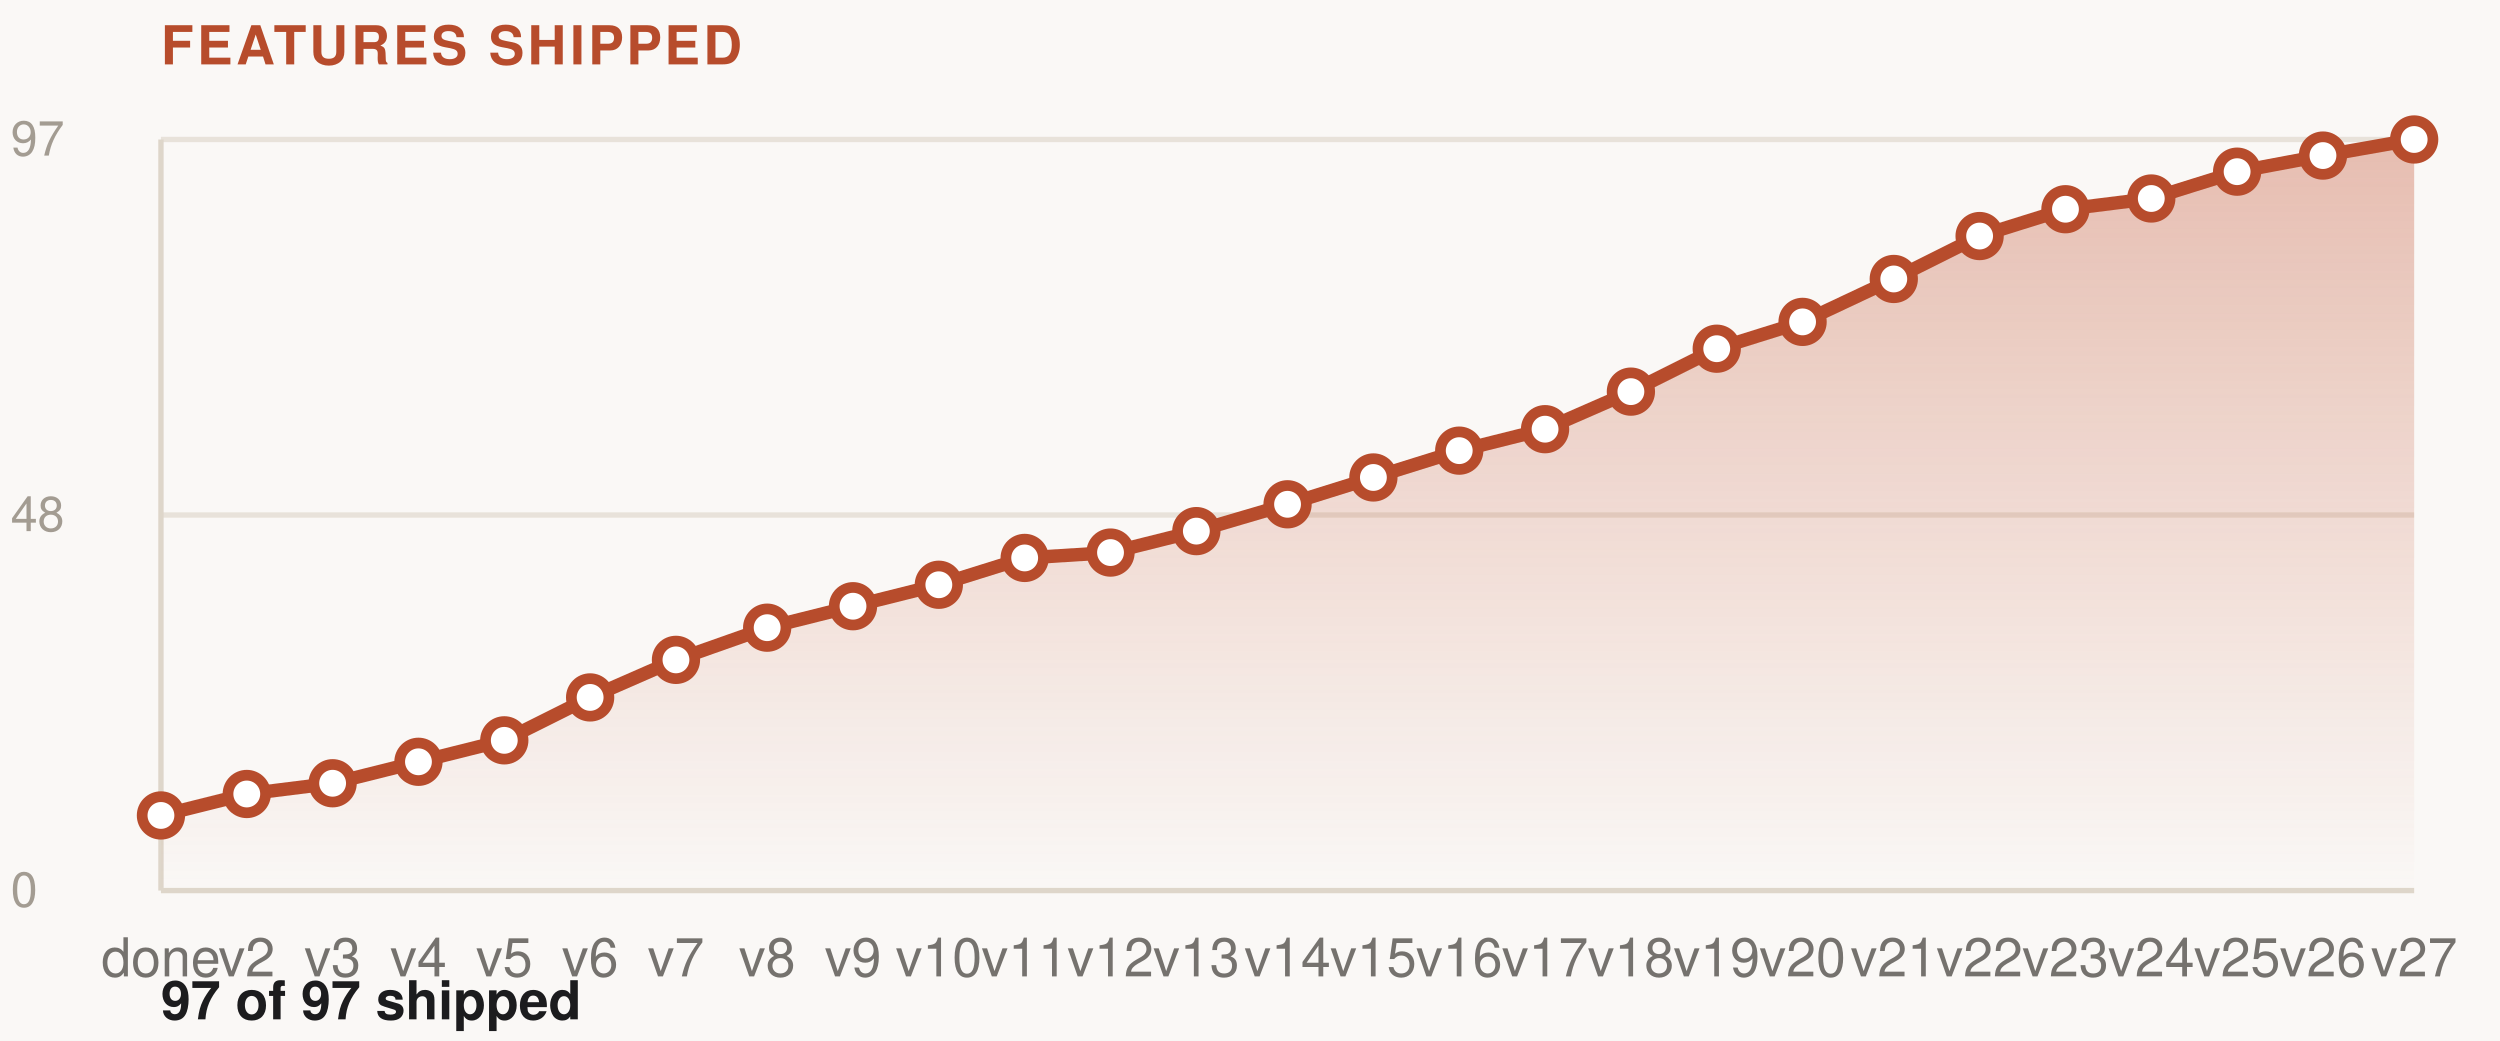
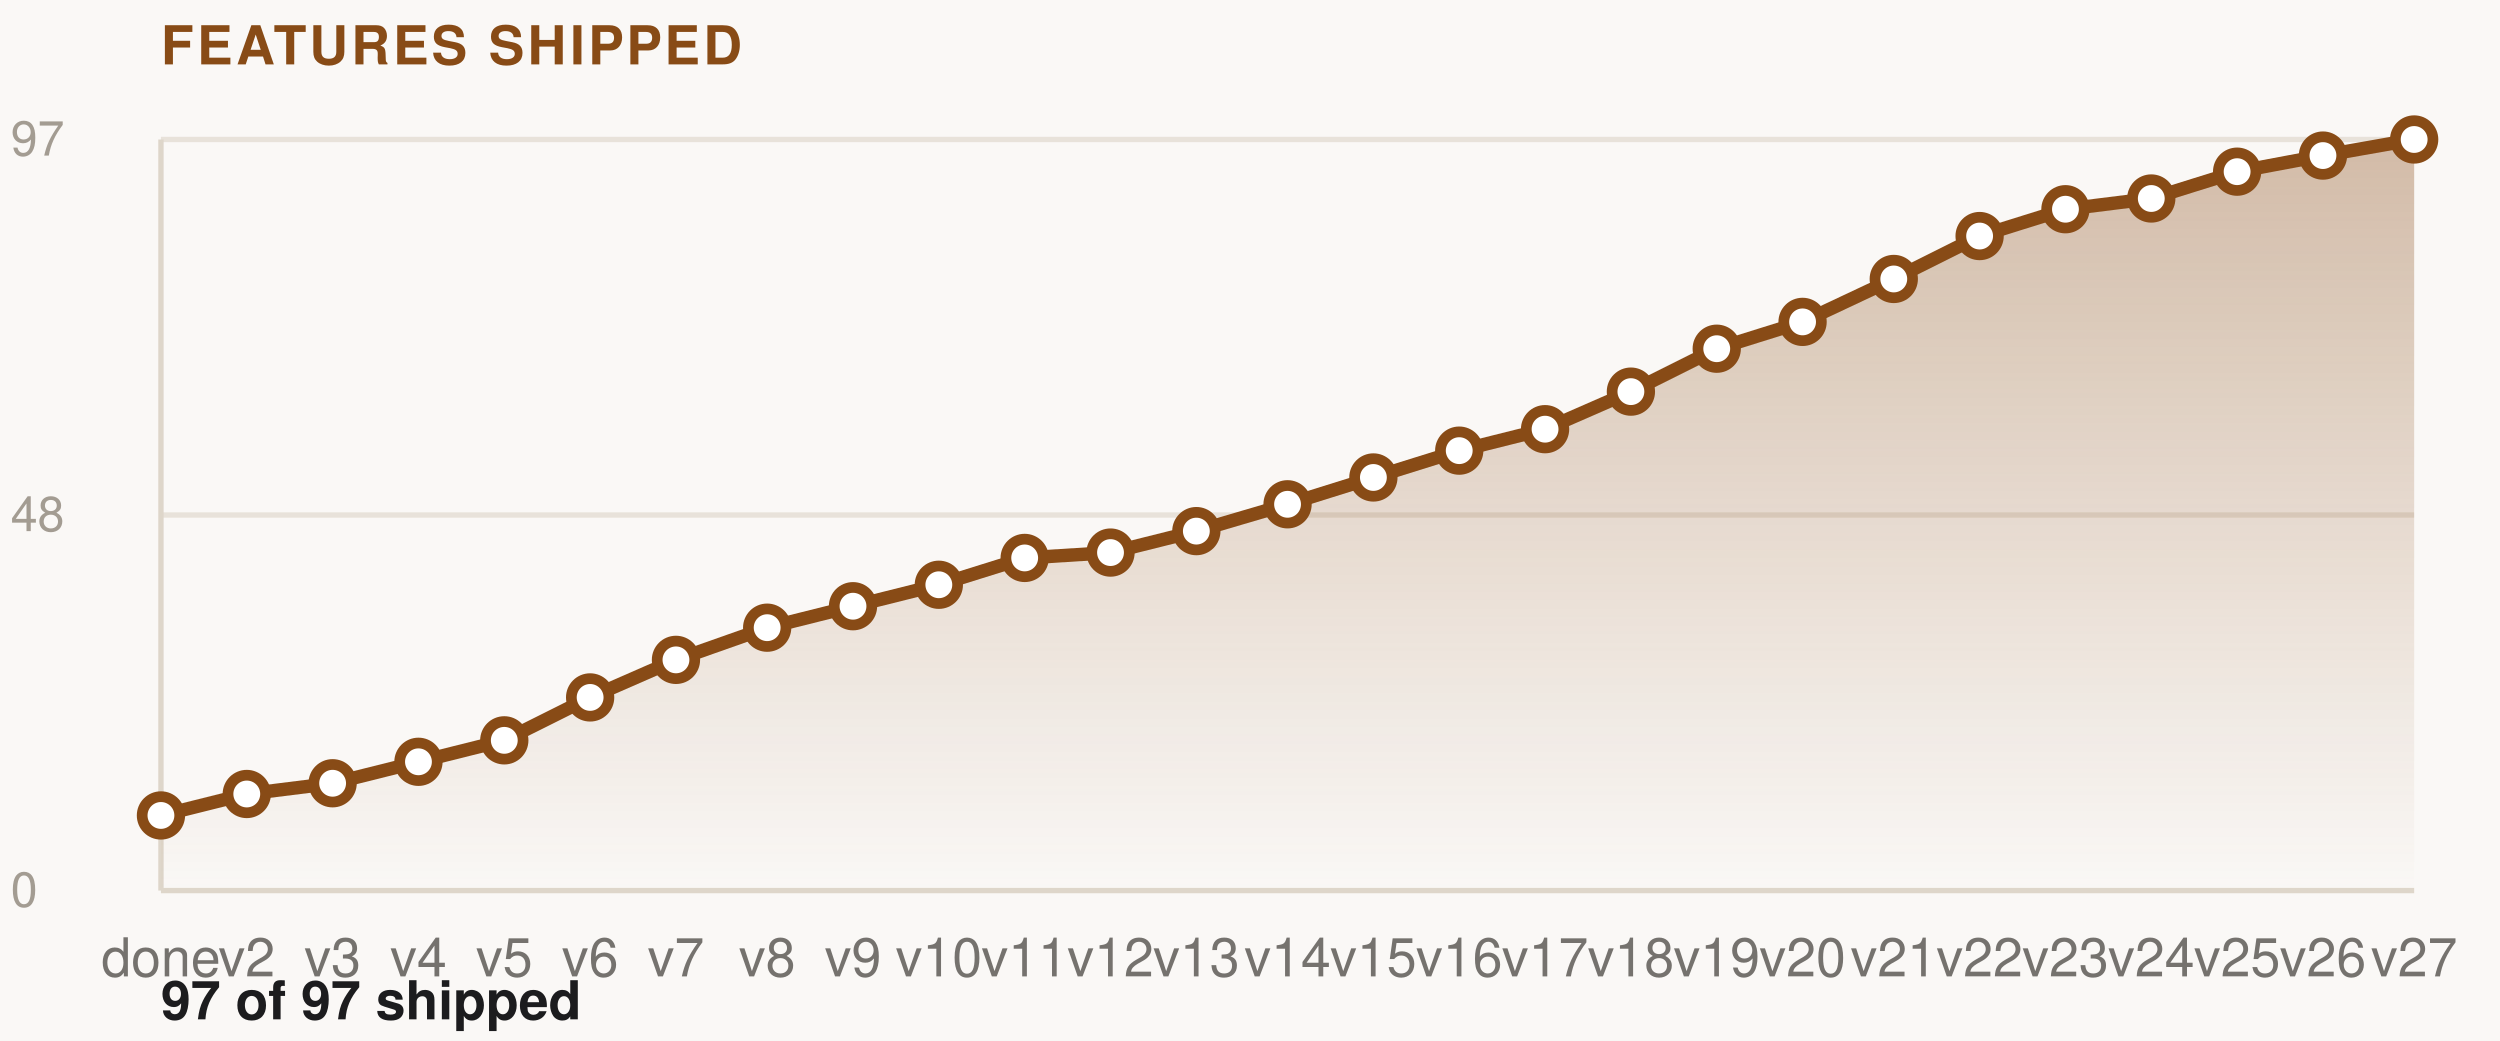
<svg xmlns="http://www.w3.org/2000/svg" width="466" height="194" viewBox="0 0 466 194">
  <defs>
    <linearGradient id="area" x1="0" y1="0" x2="0" y2="1">
-       <stop offset="0%" stop-color="#c1502f" stop-opacity="0.35" />
-       <stop offset="100%" stop-color="#c1502f" stop-opacity="0" />
+       <stop offset="0%" stop-color="#884b16" stop-opacity="0.35" />
+       <stop offset="100%" stop-color="#884b16" stop-opacity="0" />
    </linearGradient>
  </defs>
  <rect width="100%" height="100%" fill="#faf8f6" />
-   <text x="30" y="12" font-family="-apple-system,Helvetica,Arial,sans-serif" font-size="10" font-weight="600" letter-spacing="0.06em" fill="#b74c2c">FEATURES SHIPPED</text>
+   <text x="30" y="12" font-family="-apple-system,Helvetica,Arial,sans-serif" font-size="10" font-weight="600" letter-spacing="0.06em" fill="#884b16">FEATURES SHIPPED</text>
  <line x1="30" y1="26" x2="450" y2="26" stroke="#e8e2da" />
  <text x="2" y="29" font-family="-apple-system,Helvetica,Arial,sans-serif" font-size="9" fill="#a39c92">97</text>
  <line x1="30" y1="96" x2="450" y2="96" stroke="#e8e2da" />
  <text x="2" y="99" font-family="-apple-system,Helvetica,Arial,sans-serif" font-size="9" fill="#a39c92">48</text>
  <line x1="30" y1="26" x2="30" y2="166" stroke="#ded6ca" />
  <line x1="30" y1="166" x2="450" y2="166" stroke="#ded6ca" />
  <text x="2" y="169" font-family="-apple-system,Helvetica,Arial,sans-serif" font-size="9" fill="#a39c92">0</text>
  <polygon points="30,166 30,152 46,148 62,146 78,142 94,138 110,130 126,123 143,117 159,113 175,109 191,104 207,103 223,99 240,94 256,89 272,84 288,80 304,73 320,65 336,60 353,52 369,44 385,39 401,37 417,32 433,29 450,26 450,166" fill="url(#area)" />
-   <polyline points="30,152 46,148 62,146 78,142 94,138 110,130 126,123 143,117 159,113 175,109 191,104 207,103 223,99 240,94 256,89 272,84 288,80 304,73 320,65 336,60 353,52 369,44 385,39 401,37 417,32 433,29 450,26 " fill="none" stroke="#b74c2c" stroke-width="2.5" stroke-linejoin="round" stroke-linecap="round" />
-   <circle cx="30" cy="152" r="3.5" fill="#fff" stroke="#b74c2c" stroke-width="2" />
-   <circle cx="46" cy="148" r="3.5" fill="#fff" stroke="#b74c2c" stroke-width="2" />
-   <circle cx="62" cy="146" r="3.5" fill="#fff" stroke="#b74c2c" stroke-width="2" />
-   <circle cx="78" cy="142" r="3.5" fill="#fff" stroke="#b74c2c" stroke-width="2" />
-   <circle cx="94" cy="138" r="3.5" fill="#fff" stroke="#b74c2c" stroke-width="2" />
-   <circle cx="110" cy="130" r="3.5" fill="#fff" stroke="#b74c2c" stroke-width="2" />
-   <circle cx="126" cy="123" r="3.5" fill="#fff" stroke="#b74c2c" stroke-width="2" />
-   <circle cx="143" cy="117" r="3.5" fill="#fff" stroke="#b74c2c" stroke-width="2" />
-   <circle cx="159" cy="113" r="3.5" fill="#fff" stroke="#b74c2c" stroke-width="2" />
-   <circle cx="175" cy="109" r="3.5" fill="#fff" stroke="#b74c2c" stroke-width="2" />
-   <circle cx="191" cy="104" r="3.5" fill="#fff" stroke="#b74c2c" stroke-width="2" />
-   <circle cx="207" cy="103" r="3.5" fill="#fff" stroke="#b74c2c" stroke-width="2" />
-   <circle cx="223" cy="99" r="3.5" fill="#fff" stroke="#b74c2c" stroke-width="2" />
-   <circle cx="240" cy="94" r="3.5" fill="#fff" stroke="#b74c2c" stroke-width="2" />
-   <circle cx="256" cy="89" r="3.5" fill="#fff" stroke="#b74c2c" stroke-width="2" />
-   <circle cx="272" cy="84" r="3.5" fill="#fff" stroke="#b74c2c" stroke-width="2" />
-   <circle cx="288" cy="80" r="3.5" fill="#fff" stroke="#b74c2c" stroke-width="2" />
-   <circle cx="304" cy="73" r="3.5" fill="#fff" stroke="#b74c2c" stroke-width="2" />
-   <circle cx="320" cy="65" r="3.5" fill="#fff" stroke="#b74c2c" stroke-width="2" />
-   <circle cx="336" cy="60" r="3.5" fill="#fff" stroke="#b74c2c" stroke-width="2" />
-   <circle cx="353" cy="52" r="3.5" fill="#fff" stroke="#b74c2c" stroke-width="2" />
-   <circle cx="369" cy="44" r="3.5" fill="#fff" stroke="#b74c2c" stroke-width="2" />
-   <circle cx="385" cy="39" r="3.5" fill="#fff" stroke="#b74c2c" stroke-width="2" />
-   <circle cx="401" cy="37" r="3.5" fill="#fff" stroke="#b74c2c" stroke-width="2" />
-   <circle cx="417" cy="32" r="3.5" fill="#fff" stroke="#b74c2c" stroke-width="2" />
-   <circle cx="433" cy="29" r="3.5" fill="#fff" stroke="#b74c2c" stroke-width="2" />
-   <circle cx="450" cy="26" r="3.5" fill="#fff" stroke="#b74c2c" stroke-width="2" />
+   <polyline points="30,152 46,148 62,146 78,142 94,138 110,130 126,123 143,117 159,113 175,109 191,104 207,103 223,99 240,94 256,89 272,84 288,80 304,73 320,65 336,60 353,52 369,44 385,39 401,37 417,32 433,29 450,26 " fill="none" stroke="#884b16" stroke-width="2.5" stroke-linejoin="round" stroke-linecap="round" />
+   <circle cx="30" cy="152" r="3.5" fill="#fff" stroke="#884b16" stroke-width="2" />
+   <circle cx="46" cy="148" r="3.5" fill="#fff" stroke="#884b16" stroke-width="2" />
+   <circle cx="62" cy="146" r="3.5" fill="#fff" stroke="#884b16" stroke-width="2" />
+   <circle cx="78" cy="142" r="3.5" fill="#fff" stroke="#884b16" stroke-width="2" />
+   <circle cx="94" cy="138" r="3.5" fill="#fff" stroke="#884b16" stroke-width="2" />
+   <circle cx="110" cy="130" r="3.5" fill="#fff" stroke="#884b16" stroke-width="2" />
+   <circle cx="126" cy="123" r="3.5" fill="#fff" stroke="#884b16" stroke-width="2" />
+   <circle cx="143" cy="117" r="3.5" fill="#fff" stroke="#884b16" stroke-width="2" />
+   <circle cx="159" cy="113" r="3.5" fill="#fff" stroke="#884b16" stroke-width="2" />
+   <circle cx="175" cy="109" r="3.5" fill="#fff" stroke="#884b16" stroke-width="2" />
+   <circle cx="191" cy="104" r="3.5" fill="#fff" stroke="#884b16" stroke-width="2" />
+   <circle cx="207" cy="103" r="3.5" fill="#fff" stroke="#884b16" stroke-width="2" />
+   <circle cx="223" cy="99" r="3.5" fill="#fff" stroke="#884b16" stroke-width="2" />
+   <circle cx="240" cy="94" r="3.5" fill="#fff" stroke="#884b16" stroke-width="2" />
+   <circle cx="256" cy="89" r="3.5" fill="#fff" stroke="#884b16" stroke-width="2" />
+   <circle cx="272" cy="84" r="3.5" fill="#fff" stroke="#884b16" stroke-width="2" />
+   <circle cx="288" cy="80" r="3.5" fill="#fff" stroke="#884b16" stroke-width="2" />
+   <circle cx="304" cy="73" r="3.5" fill="#fff" stroke="#884b16" stroke-width="2" />
+   <circle cx="320" cy="65" r="3.5" fill="#fff" stroke="#884b16" stroke-width="2" />
+   <circle cx="336" cy="60" r="3.5" fill="#fff" stroke="#884b16" stroke-width="2" />
+   <circle cx="353" cy="52" r="3.5" fill="#fff" stroke="#884b16" stroke-width="2" />
+   <circle cx="369" cy="44" r="3.5" fill="#fff" stroke="#884b16" stroke-width="2" />
+   <circle cx="385" cy="39" r="3.5" fill="#fff" stroke="#884b16" stroke-width="2" />
+   <circle cx="401" cy="37" r="3.5" fill="#fff" stroke="#884b16" stroke-width="2" />
+   <circle cx="417" cy="32" r="3.5" fill="#fff" stroke="#884b16" stroke-width="2" />
+   <circle cx="433" cy="29" r="3.5" fill="#fff" stroke="#884b16" stroke-width="2" />
+   <circle cx="450" cy="26" r="3.5" fill="#fff" stroke="#884b16" stroke-width="2" />
  <text x="30" y="182" font-family="-apple-system,Helvetica,Arial,sans-serif" font-size="10" fill="#75726e" text-anchor="middle">done</text>
  <text x="46" y="182" font-family="-apple-system,Helvetica,Arial,sans-serif" font-size="10" fill="#75726e" text-anchor="middle">v2</text>
  <text x="62" y="182" font-family="-apple-system,Helvetica,Arial,sans-serif" font-size="10" fill="#75726e" text-anchor="middle">v3</text>
  <text x="78" y="182" font-family="-apple-system,Helvetica,Arial,sans-serif" font-size="10" fill="#75726e" text-anchor="middle">v4</text>
  <text x="94" y="182" font-family="-apple-system,Helvetica,Arial,sans-serif" font-size="10" fill="#75726e" text-anchor="middle">v5</text>
  <text x="110" y="182" font-family="-apple-system,Helvetica,Arial,sans-serif" font-size="10" fill="#75726e" text-anchor="middle">v6</text>
  <text x="126" y="182" font-family="-apple-system,Helvetica,Arial,sans-serif" font-size="10" fill="#75726e" text-anchor="middle">v7</text>
  <text x="143" y="182" font-family="-apple-system,Helvetica,Arial,sans-serif" font-size="10" fill="#75726e" text-anchor="middle">v8</text>
  <text x="159" y="182" font-family="-apple-system,Helvetica,Arial,sans-serif" font-size="10" fill="#75726e" text-anchor="middle">v9</text>
  <text x="175" y="182" font-family="-apple-system,Helvetica,Arial,sans-serif" font-size="10" fill="#75726e" text-anchor="middle">v10</text>
  <text x="191" y="182" font-family="-apple-system,Helvetica,Arial,sans-serif" font-size="10" fill="#75726e" text-anchor="middle">v11</text>
  <text x="207" y="182" font-family="-apple-system,Helvetica,Arial,sans-serif" font-size="10" fill="#75726e" text-anchor="middle">v12</text>
  <text x="223" y="182" font-family="-apple-system,Helvetica,Arial,sans-serif" font-size="10" fill="#75726e" text-anchor="middle">v13</text>
  <text x="240" y="182" font-family="-apple-system,Helvetica,Arial,sans-serif" font-size="10" fill="#75726e" text-anchor="middle">v14</text>
  <text x="256" y="182" font-family="-apple-system,Helvetica,Arial,sans-serif" font-size="10" fill="#75726e" text-anchor="middle">v15</text>
  <text x="272" y="182" font-family="-apple-system,Helvetica,Arial,sans-serif" font-size="10" fill="#75726e" text-anchor="middle">v16</text>
  <text x="288" y="182" font-family="-apple-system,Helvetica,Arial,sans-serif" font-size="10" fill="#75726e" text-anchor="middle">v17</text>
  <text x="304" y="182" font-family="-apple-system,Helvetica,Arial,sans-serif" font-size="10" fill="#75726e" text-anchor="middle">v18</text>
  <text x="320" y="182" font-family="-apple-system,Helvetica,Arial,sans-serif" font-size="10" fill="#75726e" text-anchor="middle">v19</text>
  <text x="336" y="182" font-family="-apple-system,Helvetica,Arial,sans-serif" font-size="10" fill="#75726e" text-anchor="middle">v20</text>
  <text x="353" y="182" font-family="-apple-system,Helvetica,Arial,sans-serif" font-size="10" fill="#75726e" text-anchor="middle">v21</text>
  <text x="369" y="182" font-family="-apple-system,Helvetica,Arial,sans-serif" font-size="10" fill="#75726e" text-anchor="middle">v22</text>
  <text x="385" y="182" font-family="-apple-system,Helvetica,Arial,sans-serif" font-size="10" fill="#75726e" text-anchor="middle">v23</text>
  <text x="401" y="182" font-family="-apple-system,Helvetica,Arial,sans-serif" font-size="10" fill="#75726e" text-anchor="middle">v24</text>
  <text x="417" y="182" font-family="-apple-system,Helvetica,Arial,sans-serif" font-size="10" fill="#75726e" text-anchor="middle">v25</text>
  <text x="433" y="182" font-family="-apple-system,Helvetica,Arial,sans-serif" font-size="10" fill="#75726e" text-anchor="middle">v26</text>
  <text x="450" y="182" font-family="-apple-system,Helvetica,Arial,sans-serif" font-size="10" fill="#75726e" text-anchor="middle">v27</text>
  <text x="30" y="190" font-family="-apple-system,Helvetica,Arial,sans-serif" font-size="10" font-weight="600" fill="#1c1c1e">97 of 97 shipped</text>
</svg>
